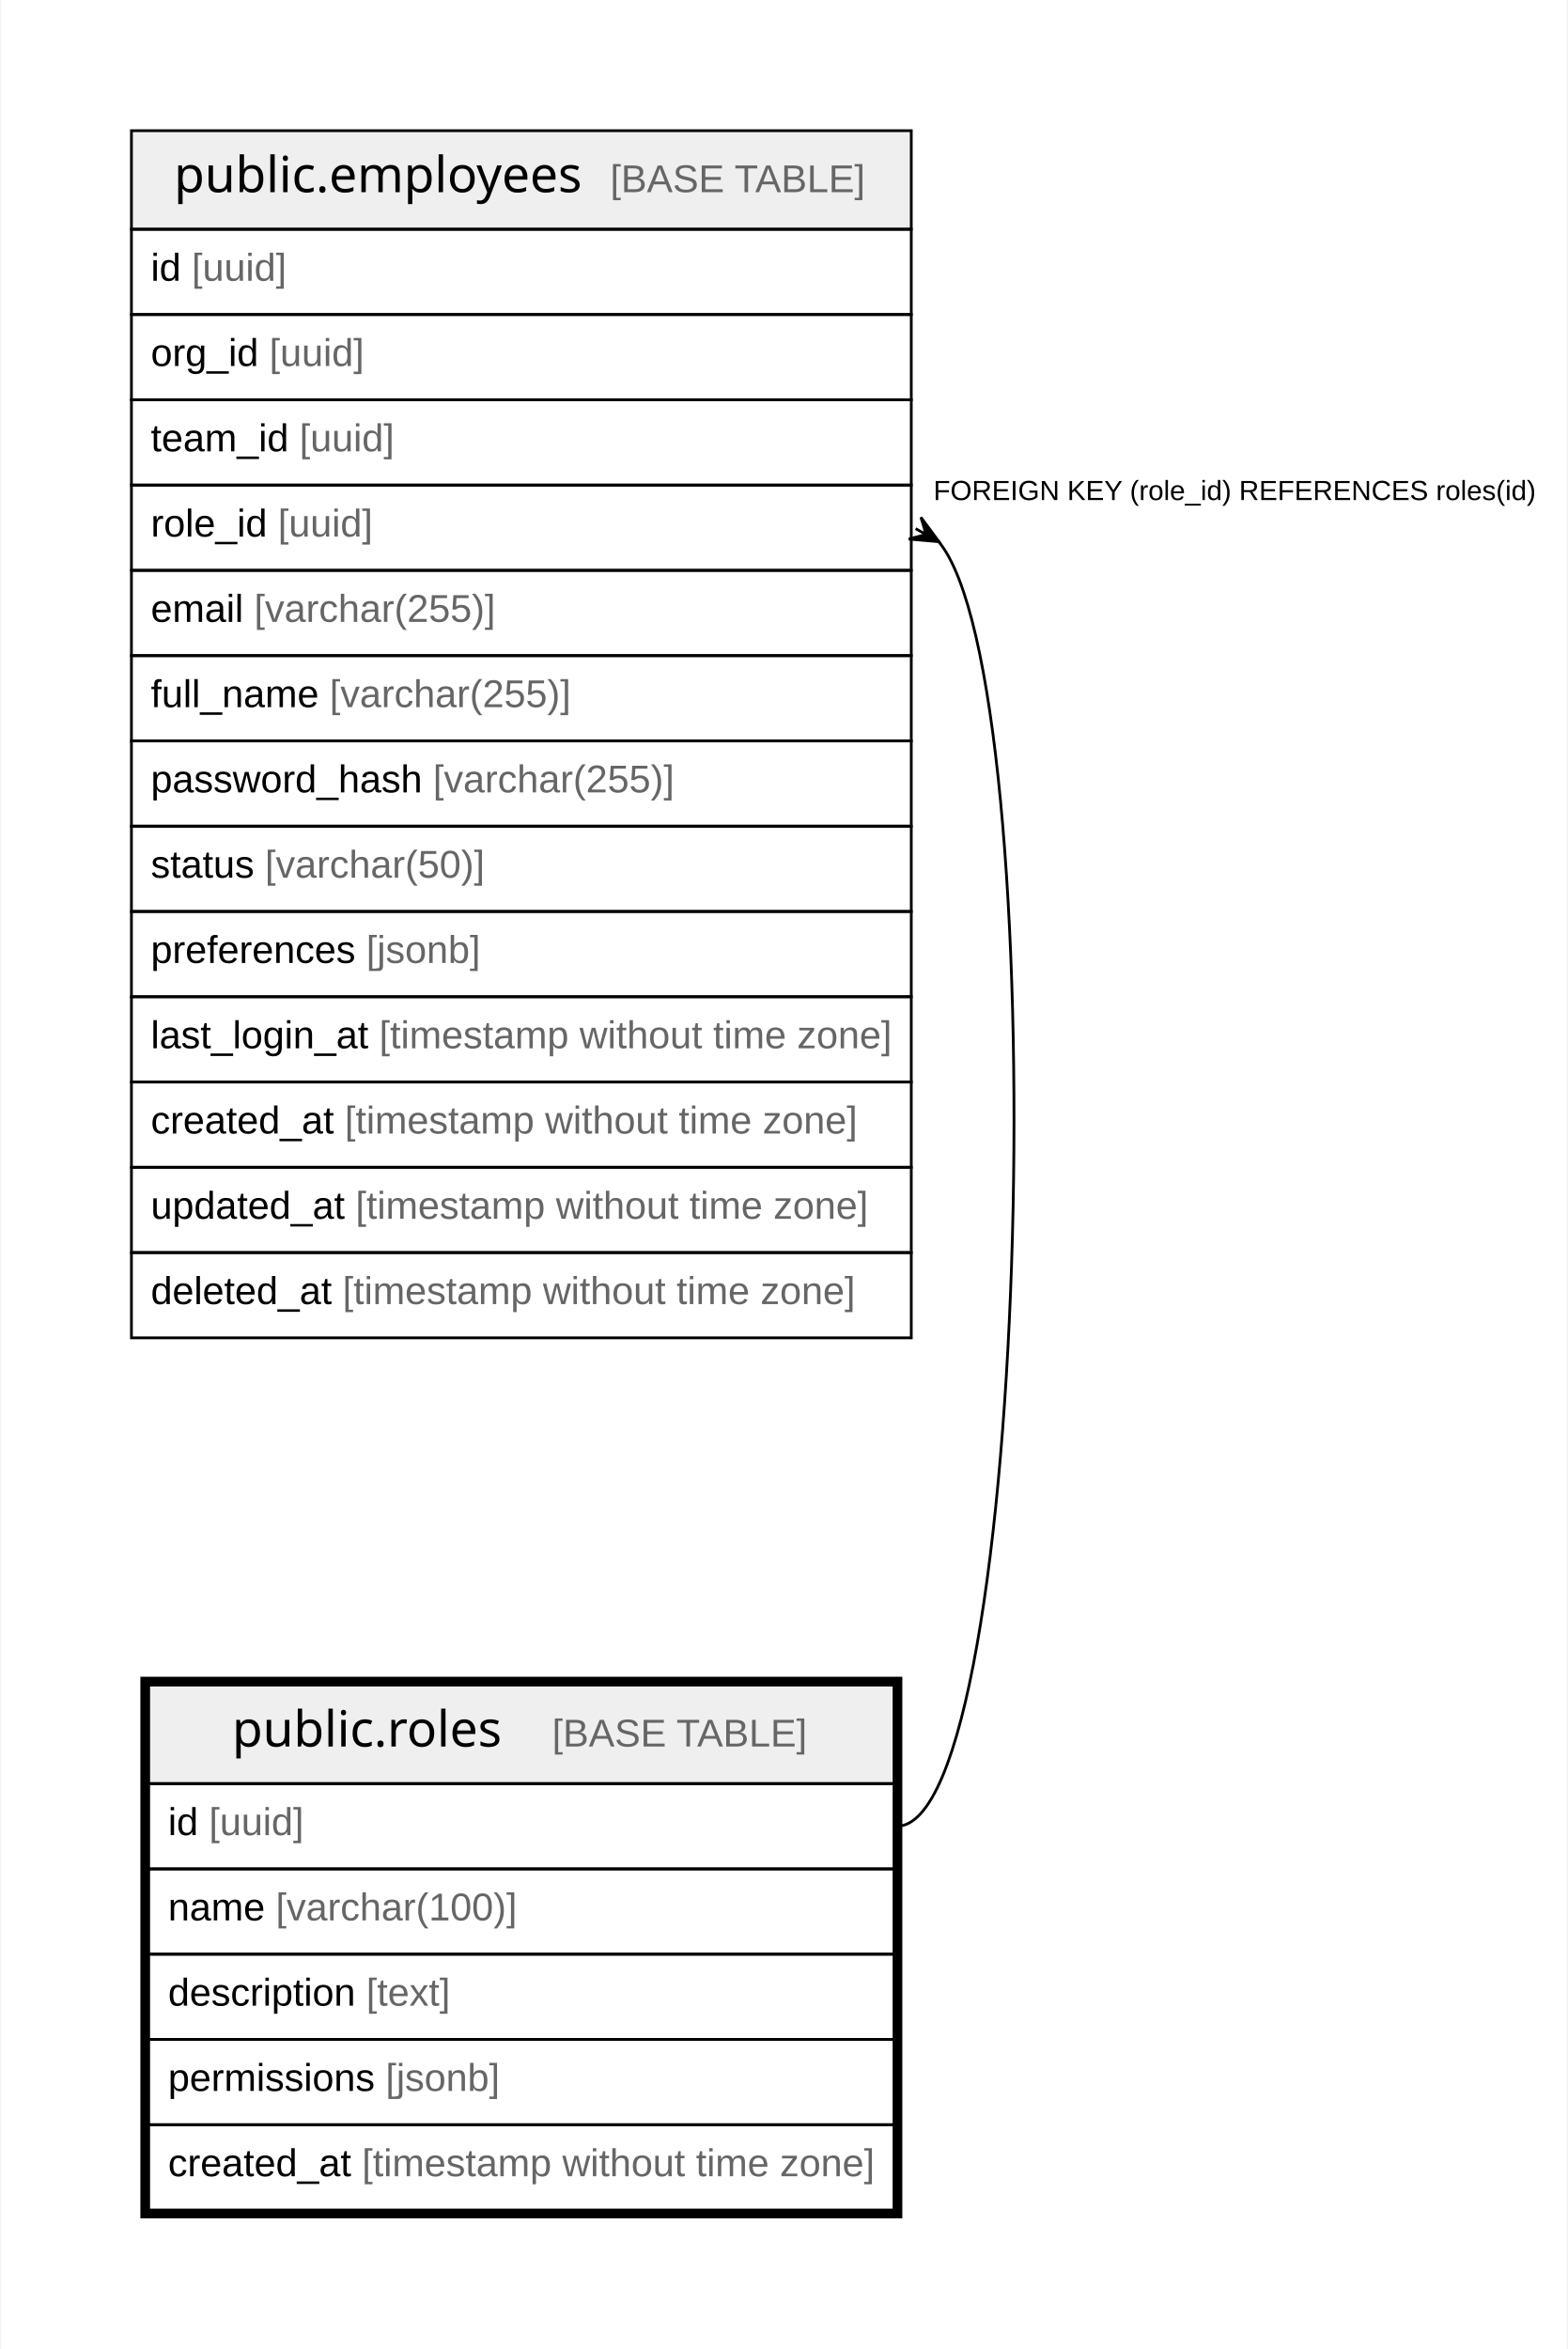
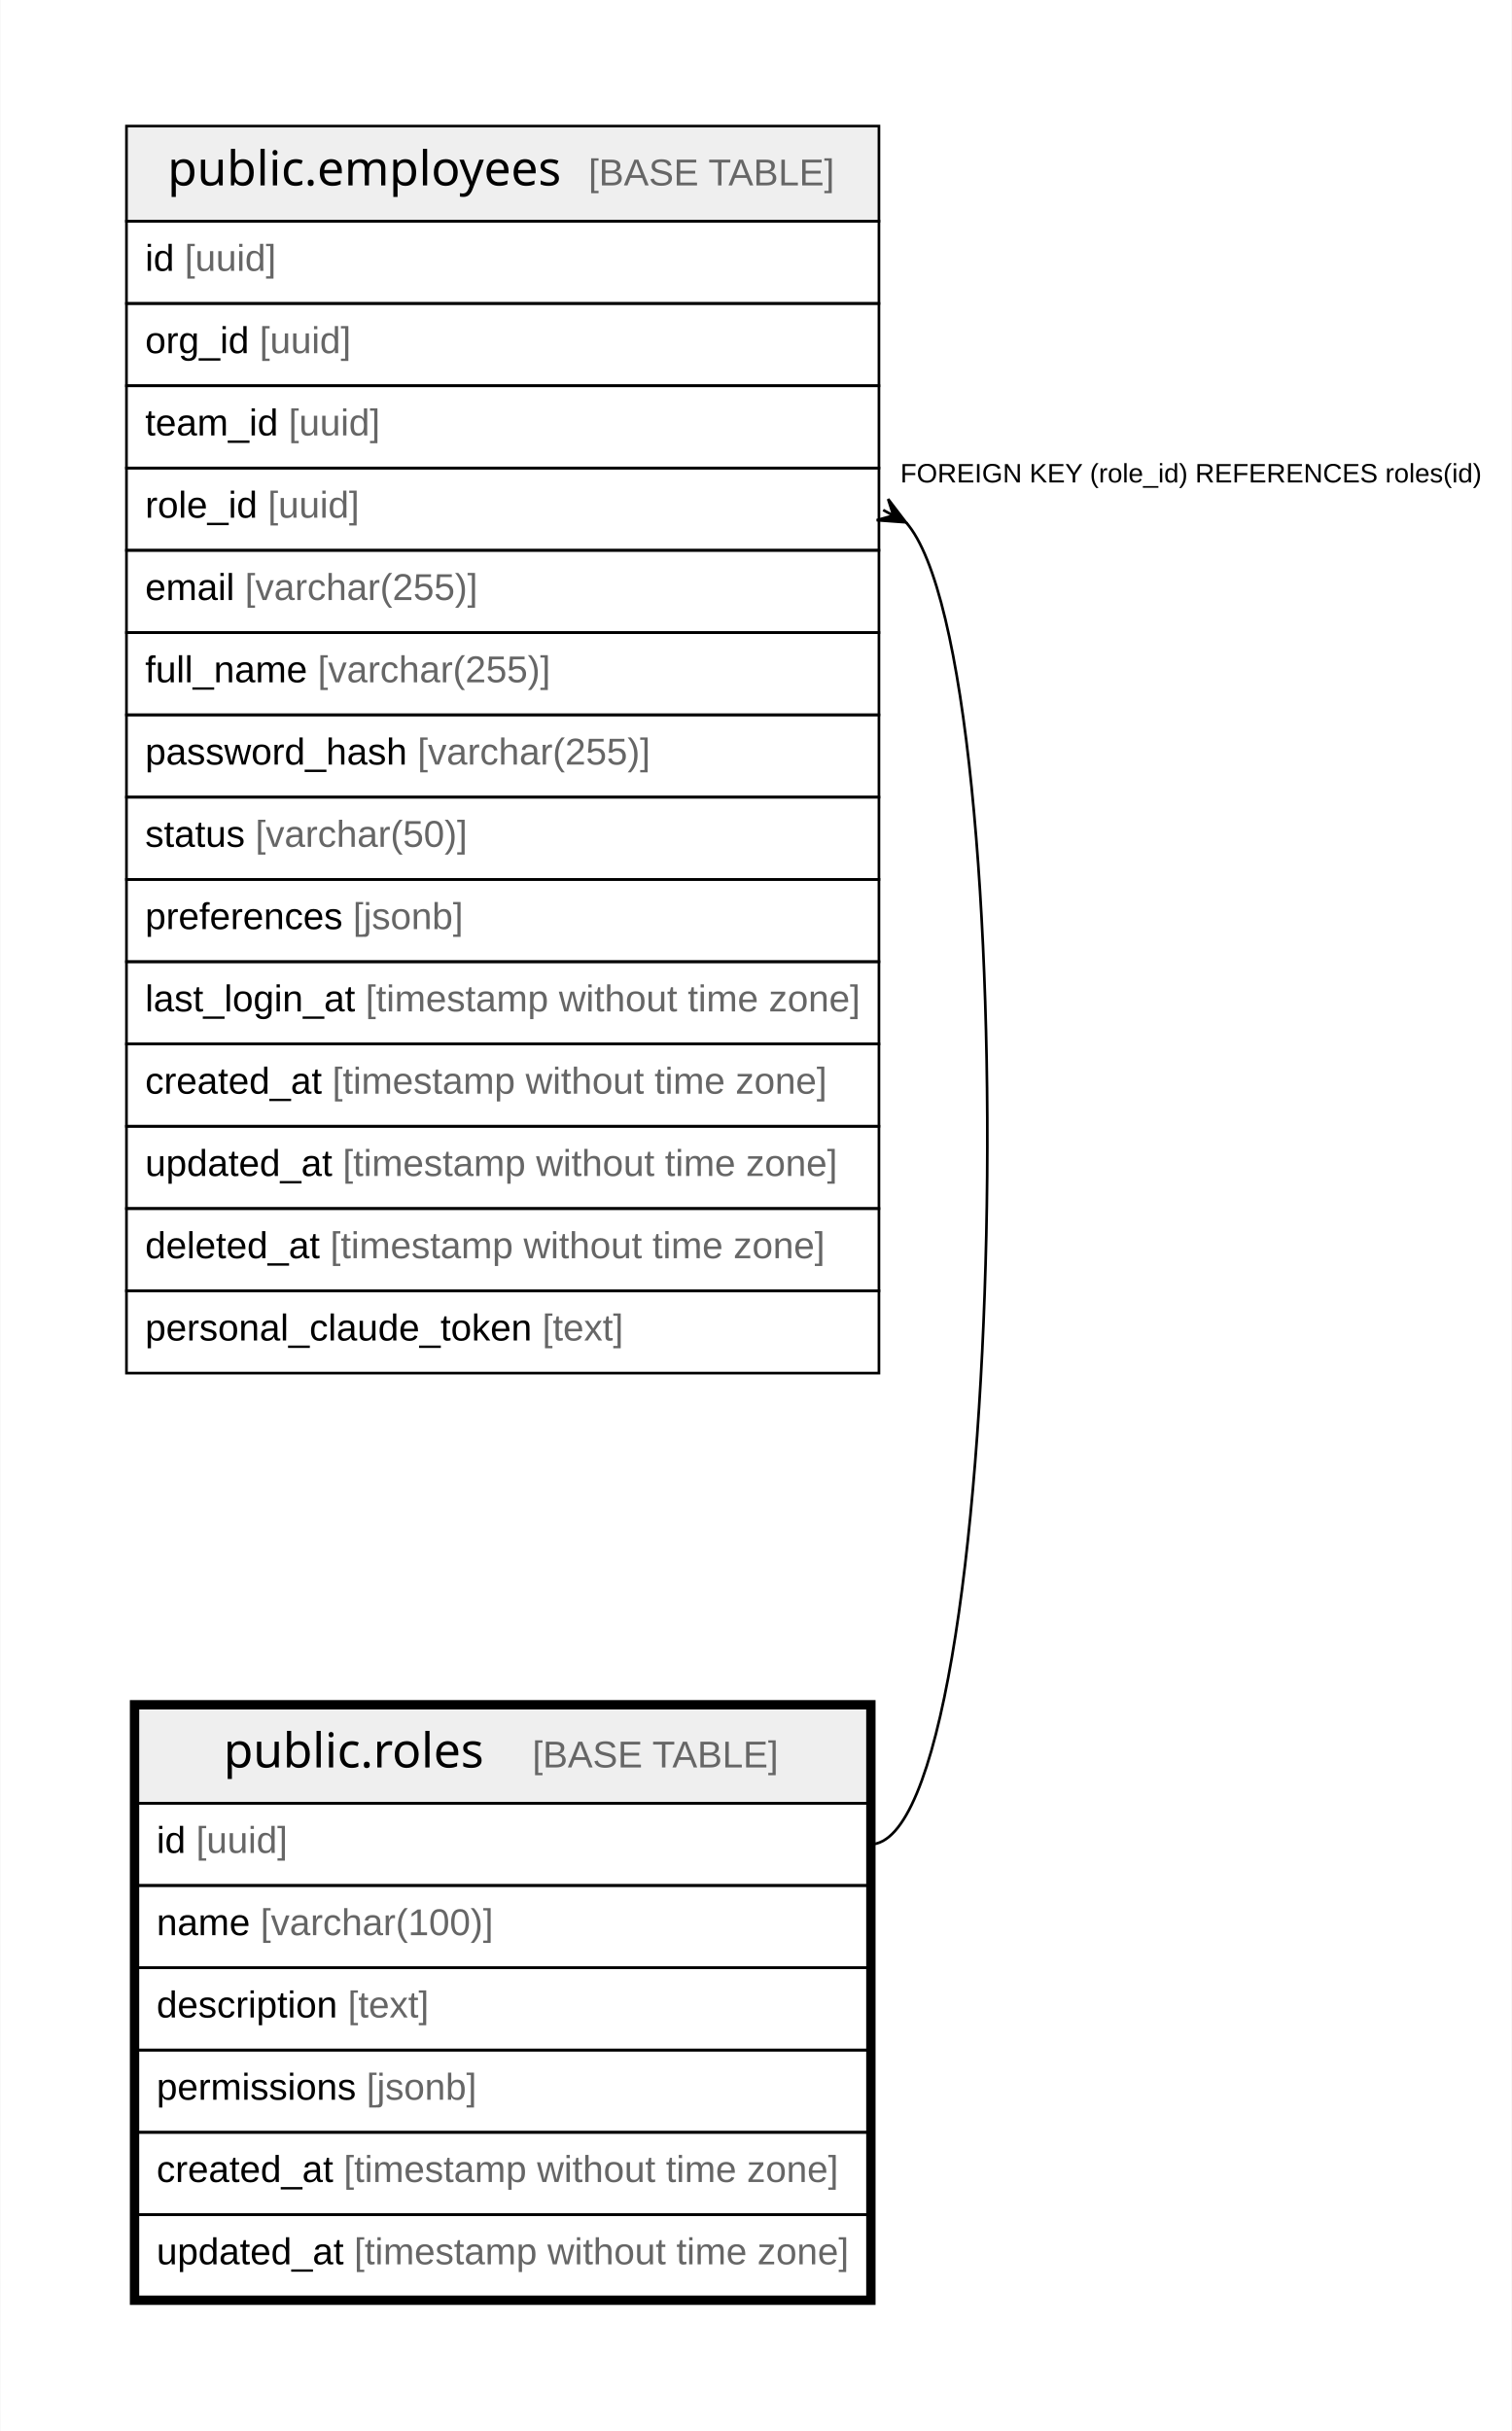
- <svg xmlns="http://www.w3.org/2000/svg" width="566pt" height="848pt" viewBox="0.00 0.00 565.71 848.40">
-   <g id="graph0" class="graph" transform="scale(1 1) rotate(0) translate(4 844.4)">
-     <polygon fill="white" stroke="none" points="-4,4 -4,-844.4 561.71,-844.4 561.71,4 -4,4" />
+ <svg xmlns="http://www.w3.org/2000/svg" width="566pt" height="910pt" viewBox="0.00 0.00 565.71 910.00">
+   <g id="graph0" class="graph" transform="scale(1 1) rotate(0) translate(4 906)">
+     <polygon fill="white" stroke="none" points="-4,4 -4,-906 561.71,-906 561.71,4 -4,4" />
    <g id="node1" class="node">
-       <polygon fill="#efefef" stroke="none" points="49.43,-200.2 49.43,-235.8 318.66,-235.8 318.66,-200.2 49.43,-200.2" />
-       <polygon fill="none" stroke="black" points="49.43,-200.2 49.43,-235.8 318.66,-235.8 318.66,-200.2 49.43,-200.2" />
-       <text text-anchor="start" x="79.56" y="-213.6" font-family="Arial Bold" font-size="18.00">public.roles</text>
-       <text text-anchor="start" x="164.04" y="-213.6" font-family="Arial" font-size="14.00">    </text>
-       <text text-anchor="start" x="195.16" y="-213.6" font-family="Arial" font-size="14.00" fill="#666666">[BASE TABLE]</text>
-       <polygon fill="none" stroke="black" points="49.43,-169.4 49.43,-200.2 318.66,-200.2 318.66,-169.4 49.43,-169.4" />
-       <text text-anchor="start" x="56.43" y="-181.6" font-family="Arial" font-size="14.00">id </text>
-       <text text-anchor="start" x="71.21" y="-181.6" font-family="Arial" font-size="14.00" fill="#666666">[uuid]</text>
-       <polygon fill="none" stroke="black" points="49.43,-138.6 49.43,-169.4 318.66,-169.4 318.66,-138.6 49.43,-138.6" />
-       <text text-anchor="start" x="56.43" y="-150.8" font-family="Arial" font-size="14.00">name </text>
-       <text text-anchor="start" x="95.34" y="-150.8" font-family="Arial" font-size="14.00" fill="#666666">[varchar(100)]</text>
-       <polygon fill="none" stroke="black" points="49.43,-107.8 49.43,-138.6 318.66,-138.6 318.66,-107.8 49.43,-107.8" />
-       <text text-anchor="start" x="56.43" y="-120" font-family="Arial" font-size="14.00">description </text>
-       <text text-anchor="start" x="128.02" y="-120" font-family="Arial" font-size="14.00" fill="#666666">[text]</text>
-       <polygon fill="none" stroke="black" points="49.43,-77 49.43,-107.8 318.66,-107.8 318.66,-77 49.43,-77" />
-       <text text-anchor="start" x="56.43" y="-89.2" font-family="Arial" font-size="14.00">permissions </text>
-       <text text-anchor="start" x="135.01" y="-89.2" font-family="Arial" font-size="14.00" fill="#666666">[jsonb]</text>
-       <polygon fill="none" stroke="black" points="49.43,-46.2 49.43,-77 318.66,-77 318.66,-46.2 49.43,-46.2" />
-       <text text-anchor="start" x="56.43" y="-58.4" font-family="Arial" font-size="14.00">created_at </text>
-       <text text-anchor="start" x="126.48" y="-58.4" font-family="Arial" font-size="14.00" fill="#666666">[timestamp without time zone]</text>
-       <polygon fill="none" stroke="black" stroke-width="3" points="47.93,-44.7 47.93,-237.3 320.16,-237.3 320.16,-44.7 47.93,-44.7" />
+       <polygon fill="#efefef" stroke="none" points="47.47,-231 47.47,-266.6 320.62,-266.6 320.62,-231 47.47,-231" />
+       <polygon fill="none" stroke="black" points="47.47,-231 47.47,-266.6 320.62,-266.6 320.62,-231 47.47,-231" />
+       <text text-anchor="start" x="79.56" y="-244.4" font-family="Arial Bold" font-size="18.00">public.roles</text>
+       <text text-anchor="start" x="164.04" y="-244.4" font-family="Arial" font-size="14.00">    </text>
+       <text text-anchor="start" x="195.16" y="-244.4" font-family="Arial" font-size="14.00" fill="#666666">[BASE TABLE]</text>
+       <polygon fill="none" stroke="black" points="47.47,-200.2 47.47,-231 320.62,-231 320.62,-200.2 47.47,-200.2" />
+       <text text-anchor="start" x="54.47" y="-212.4" font-family="Arial" font-size="14.00">id </text>
+       <text text-anchor="start" x="69.26" y="-212.4" font-family="Arial" font-size="14.00" fill="#666666">[uuid]</text>
+       <polygon fill="none" stroke="black" points="47.47,-169.4 47.47,-200.2 320.62,-200.2 320.62,-169.4 47.47,-169.4" />
+       <text text-anchor="start" x="54.47" y="-181.6" font-family="Arial" font-size="14.00">name </text>
+       <text text-anchor="start" x="93.38" y="-181.6" font-family="Arial" font-size="14.00" fill="#666666">[varchar(100)]</text>
+       <polygon fill="none" stroke="black" points="47.47,-138.6 47.47,-169.4 320.62,-169.4 320.62,-138.6 47.47,-138.6" />
+       <text text-anchor="start" x="54.47" y="-150.8" font-family="Arial" font-size="14.00">description </text>
+       <text text-anchor="start" x="126.07" y="-150.8" font-family="Arial" font-size="14.00" fill="#666666">[text]</text>
+       <polygon fill="none" stroke="black" points="47.47,-107.8 47.47,-138.6 320.62,-138.6 320.62,-107.8 47.47,-107.8" />
+       <text text-anchor="start" x="54.47" y="-120" font-family="Arial" font-size="14.00">permissions </text>
+       <text text-anchor="start" x="133.05" y="-120" font-family="Arial" font-size="14.00" fill="#666666">[jsonb]</text>
+       <polygon fill="none" stroke="black" points="47.47,-77 47.47,-107.8 320.62,-107.8 320.62,-77 47.47,-77" />
+       <text text-anchor="start" x="54.47" y="-89.2" font-family="Arial" font-size="14.00">created_at </text>
+       <text text-anchor="start" x="124.52" y="-89.2" font-family="Arial" font-size="14.00" fill="#666666">[timestamp without time zone]</text>
+       <polygon fill="none" stroke="black" points="47.47,-46.2 47.47,-77 320.62,-77 320.62,-46.2 47.47,-46.2" />
+       <text text-anchor="start" x="54.47" y="-58.4" font-family="Arial" font-size="14.00">updated_at </text>
+       <text text-anchor="start" x="128.43" y="-58.4" font-family="Arial" font-size="14.00" fill="#666666">[timestamp without time zone]</text>
+       <polygon fill="none" stroke="black" stroke-width="3" points="45.97,-44.7 45.97,-268.1 322.12,-268.1 322.12,-44.7 45.97,-44.7" />
    </g>
    <g id="node2" class="node">
-       <polygon fill="#efefef" stroke="none" points="43.2,-761.6 43.2,-797.2 324.89,-797.2 324.89,-761.6 43.2,-761.6" />
-       <polygon fill="none" stroke="black" points="43.2,-761.6 43.2,-797.2 324.89,-797.2 324.89,-761.6 43.2,-761.6" />
-       <text text-anchor="start" x="58.57" y="-775" font-family="Arial Bold" font-size="18.00">public.employees</text>
-       <text text-anchor="start" x="185.03" y="-775" font-family="Arial" font-size="14.00">    </text>
-       <text text-anchor="start" x="216.15" y="-775" font-family="Arial" font-size="14.00" fill="#666666">[BASE TABLE]</text>
+       <polygon fill="#efefef" stroke="none" points="43.2,-823.2 43.2,-858.8 324.89,-858.8 324.89,-823.2 43.2,-823.2" />
+       <polygon fill="none" stroke="black" points="43.2,-823.2 43.2,-858.8 324.89,-858.8 324.89,-823.2 43.2,-823.2" />
+       <text text-anchor="start" x="58.57" y="-836.6" font-family="Arial Bold" font-size="18.00">public.employees</text>
+       <text text-anchor="start" x="185.03" y="-836.6" font-family="Arial" font-size="14.00">    </text>
+       <text text-anchor="start" x="216.15" y="-836.6" font-family="Arial" font-size="14.00" fill="#666666">[BASE TABLE]</text>
+       <polygon fill="none" stroke="black" points="43.2,-792.4 43.2,-823.2 324.89,-823.2 324.89,-792.4 43.2,-792.4" />
+       <text text-anchor="start" x="50.2" y="-804.6" font-family="Arial" font-size="14.00">id </text>
+       <text text-anchor="start" x="64.99" y="-804.6" font-family="Arial" font-size="14.00" fill="#666666">[uuid]</text>
+       <polygon fill="none" stroke="black" points="43.2,-761.6 43.2,-792.4 324.89,-792.4 324.89,-761.6 43.2,-761.6" />
+       <text text-anchor="start" x="50.2" y="-773.8" font-family="Arial" font-size="14.00">org_id </text>
+       <text text-anchor="start" x="93.01" y="-773.8" font-family="Arial" font-size="14.00" fill="#666666">[uuid]</text>
      <polygon fill="none" stroke="black" points="43.2,-730.8 43.2,-761.6 324.89,-761.6 324.89,-730.8 43.2,-730.8" />
-       <text text-anchor="start" x="50.2" y="-743" font-family="Arial" font-size="14.00">id </text>
-       <text text-anchor="start" x="64.99" y="-743" font-family="Arial" font-size="14.00" fill="#666666">[uuid]</text>
+       <text text-anchor="start" x="50.2" y="-743" font-family="Arial" font-size="14.00">team_id </text>
+       <text text-anchor="start" x="103.9" y="-743" font-family="Arial" font-size="14.00" fill="#666666">[uuid]</text>
      <polygon fill="none" stroke="black" points="43.2,-700 43.2,-730.8 324.89,-730.8 324.89,-700 43.2,-700" />
-       <text text-anchor="start" x="50.2" y="-712.2" font-family="Arial" font-size="14.00">org_id </text>
-       <text text-anchor="start" x="93.01" y="-712.2" font-family="Arial" font-size="14.00" fill="#666666">[uuid]</text>
+       <text text-anchor="start" x="50.2" y="-712.2" font-family="Arial" font-size="14.00">role_id </text>
+       <text text-anchor="start" x="96.12" y="-712.2" font-family="Arial" font-size="14.00" fill="#666666">[uuid]</text>
      <polygon fill="none" stroke="black" points="43.2,-669.2 43.2,-700 324.89,-700 324.89,-669.2 43.2,-669.2" />
-       <text text-anchor="start" x="50.2" y="-681.4" font-family="Arial" font-size="14.00">team_id </text>
-       <text text-anchor="start" x="103.9" y="-681.4" font-family="Arial" font-size="14.00" fill="#666666">[uuid]</text>
+       <text text-anchor="start" x="50.2" y="-681.4" font-family="Arial" font-size="14.00">email </text>
+       <text text-anchor="start" x="87.54" y="-681.4" font-family="Arial" font-size="14.00" fill="#666666">[varchar(255)]</text>
      <polygon fill="none" stroke="black" points="43.2,-638.4 43.2,-669.2 324.89,-669.2 324.89,-638.4 43.2,-638.4" />
-       <text text-anchor="start" x="50.2" y="-650.6" font-family="Arial" font-size="14.00">role_id </text>
-       <text text-anchor="start" x="96.12" y="-650.6" font-family="Arial" font-size="14.00" fill="#666666">[uuid]</text>
+       <text text-anchor="start" x="50.2" y="-650.6" font-family="Arial" font-size="14.00">full_name </text>
+       <text text-anchor="start" x="114.79" y="-650.6" font-family="Arial" font-size="14.00" fill="#666666">[varchar(255)]</text>
      <polygon fill="none" stroke="black" points="43.2,-607.6 43.2,-638.4 324.89,-638.4 324.89,-607.6 43.2,-607.6" />
-       <text text-anchor="start" x="50.2" y="-619.8" font-family="Arial" font-size="14.00">email </text>
-       <text text-anchor="start" x="87.54" y="-619.8" font-family="Arial" font-size="14.00" fill="#666666">[varchar(255)]</text>
+       <text text-anchor="start" x="50.2" y="-619.8" font-family="Arial" font-size="14.00">password_hash </text>
+       <text text-anchor="start" x="152.15" y="-619.8" font-family="Arial" font-size="14.00" fill="#666666">[varchar(255)]</text>
      <polygon fill="none" stroke="black" points="43.2,-576.8 43.2,-607.6 324.89,-607.6 324.89,-576.8 43.2,-576.8" />
-       <text text-anchor="start" x="50.2" y="-589" font-family="Arial" font-size="14.00">full_name </text>
-       <text text-anchor="start" x="114.79" y="-589" font-family="Arial" font-size="14.00" fill="#666666">[varchar(255)]</text>
+       <text text-anchor="start" x="50.2" y="-589" font-family="Arial" font-size="14.00">status </text>
+       <text text-anchor="start" x="91.44" y="-589" font-family="Arial" font-size="14.00" fill="#666666">[varchar(50)]</text>
      <polygon fill="none" stroke="black" points="43.2,-546 43.2,-576.8 324.89,-576.8 324.89,-546 43.2,-546" />
-       <text text-anchor="start" x="50.2" y="-558.2" font-family="Arial" font-size="14.00">password_hash </text>
-       <text text-anchor="start" x="152.15" y="-558.2" font-family="Arial" font-size="14.00" fill="#666666">[varchar(255)]</text>
+       <text text-anchor="start" x="50.2" y="-558.2" font-family="Arial" font-size="14.00">preferences </text>
+       <text text-anchor="start" x="128.02" y="-558.2" font-family="Arial" font-size="14.00" fill="#666666">[jsonb]</text>
      <polygon fill="none" stroke="black" points="43.2,-515.2 43.2,-546 324.89,-546 324.89,-515.2 43.2,-515.2" />
-       <text text-anchor="start" x="50.2" y="-527.4" font-family="Arial" font-size="14.00">status </text>
-       <text text-anchor="start" x="91.44" y="-527.4" font-family="Arial" font-size="14.00" fill="#666666">[varchar(50)]</text>
+       <text text-anchor="start" x="50.2" y="-527.4" font-family="Arial" font-size="14.00">last_login_at </text>
+       <text text-anchor="start" x="132.7" y="-527.4" font-family="Arial" font-size="14.00" fill="#666666">[timestamp without time zone]</text>
      <polygon fill="none" stroke="black" points="43.2,-484.4 43.2,-515.2 324.89,-515.2 324.89,-484.4 43.2,-484.4" />
-       <text text-anchor="start" x="50.2" y="-496.6" font-family="Arial" font-size="14.00">preferences </text>
-       <text text-anchor="start" x="128.02" y="-496.6" font-family="Arial" font-size="14.00" fill="#666666">[jsonb]</text>
+       <text text-anchor="start" x="50.2" y="-496.6" font-family="Arial" font-size="14.00">created_at </text>
+       <text text-anchor="start" x="120.25" y="-496.6" font-family="Arial" font-size="14.00" fill="#666666">[timestamp without time zone]</text>
      <polygon fill="none" stroke="black" points="43.2,-453.6 43.2,-484.4 324.89,-484.4 324.89,-453.6 43.2,-453.6" />
-       <text text-anchor="start" x="50.2" y="-465.8" font-family="Arial" font-size="14.00">last_login_at </text>
-       <text text-anchor="start" x="132.7" y="-465.8" font-family="Arial" font-size="14.00" fill="#666666">[timestamp without time zone]</text>
+       <text text-anchor="start" x="50.2" y="-465.8" font-family="Arial" font-size="14.00">updated_at </text>
+       <text text-anchor="start" x="124.16" y="-465.8" font-family="Arial" font-size="14.00" fill="#666666">[timestamp without time zone]</text>
      <polygon fill="none" stroke="black" points="43.2,-422.8 43.2,-453.6 324.89,-453.6 324.89,-422.8 43.2,-422.8" />
-       <text text-anchor="start" x="50.2" y="-435" font-family="Arial" font-size="14.00">created_at </text>
-       <text text-anchor="start" x="120.25" y="-435" font-family="Arial" font-size="14.00" fill="#666666">[timestamp without time zone]</text>
+       <text text-anchor="start" x="50.2" y="-435" font-family="Arial" font-size="14.00">deleted_at </text>
+       <text text-anchor="start" x="119.48" y="-435" font-family="Arial" font-size="14.00" fill="#666666">[timestamp without time zone]</text>
      <polygon fill="none" stroke="black" points="43.2,-392 43.2,-422.8 324.89,-422.8 324.89,-392 43.2,-392" />
-       <text text-anchor="start" x="50.2" y="-404.2" font-family="Arial" font-size="14.00">updated_at </text>
-       <text text-anchor="start" x="124.16" y="-404.2" font-family="Arial" font-size="14.00" fill="#666666">[timestamp without time zone]</text>
-       <polygon fill="none" stroke="black" points="43.2,-361.2 43.2,-392 324.89,-392 324.89,-361.2 43.2,-361.2" />
-       <text text-anchor="start" x="50.2" y="-373.4" font-family="Arial" font-size="14.00">deleted_at </text>
-       <text text-anchor="start" x="119.48" y="-373.4" font-family="Arial" font-size="14.00" fill="#666666">[timestamp without time zone]</text>
+       <text text-anchor="start" x="50.2" y="-404.2" font-family="Arial" font-size="14.00">personal_claude_token </text>
+       <text text-anchor="start" x="198.87" y="-404.2" font-family="Arial" font-size="14.00" fill="#666666">[text]</text>
    </g>
    <g id="edge1" class="edge">
-       <path fill="none" stroke="black" d="M334.72,-648.85C377.08,-598.73 368.62,-184.8 319.66,-184.8" />
-       <polygon fill="black" stroke="black" points="334.9,-648.75 323.98,-649.71 330.25,-651.35 326.47,-653.47 326.47,-653.47 326.47,-653.47 330.25,-651.35 328.38,-657.56 334.9,-648.75" />
-       <text text-anchor="start" x="332.89" y="-663.8" font-family="Arial" font-size="10.00">FOREIGN KEY (role_id) REFERENCES roles(id)</text>
+       <path fill="none" stroke="black" d="M335.04,-710.45C380.75,-658.55 373.9,-215.6 321.62,-215.6" />
+       <polygon fill="black" stroke="black" points="334.98,-710.48 324.04,-711.28 330.29,-713.02 326.48,-715.08 326.48,-715.08 326.48,-715.08 330.29,-713.02 328.32,-719.2 334.98,-710.48" />
+       <text text-anchor="start" x="332.89" y="-725.4" font-family="Arial" font-size="10.00">FOREIGN KEY (role_id) REFERENCES roles(id)</text>
    </g>
  </g>
</svg>
